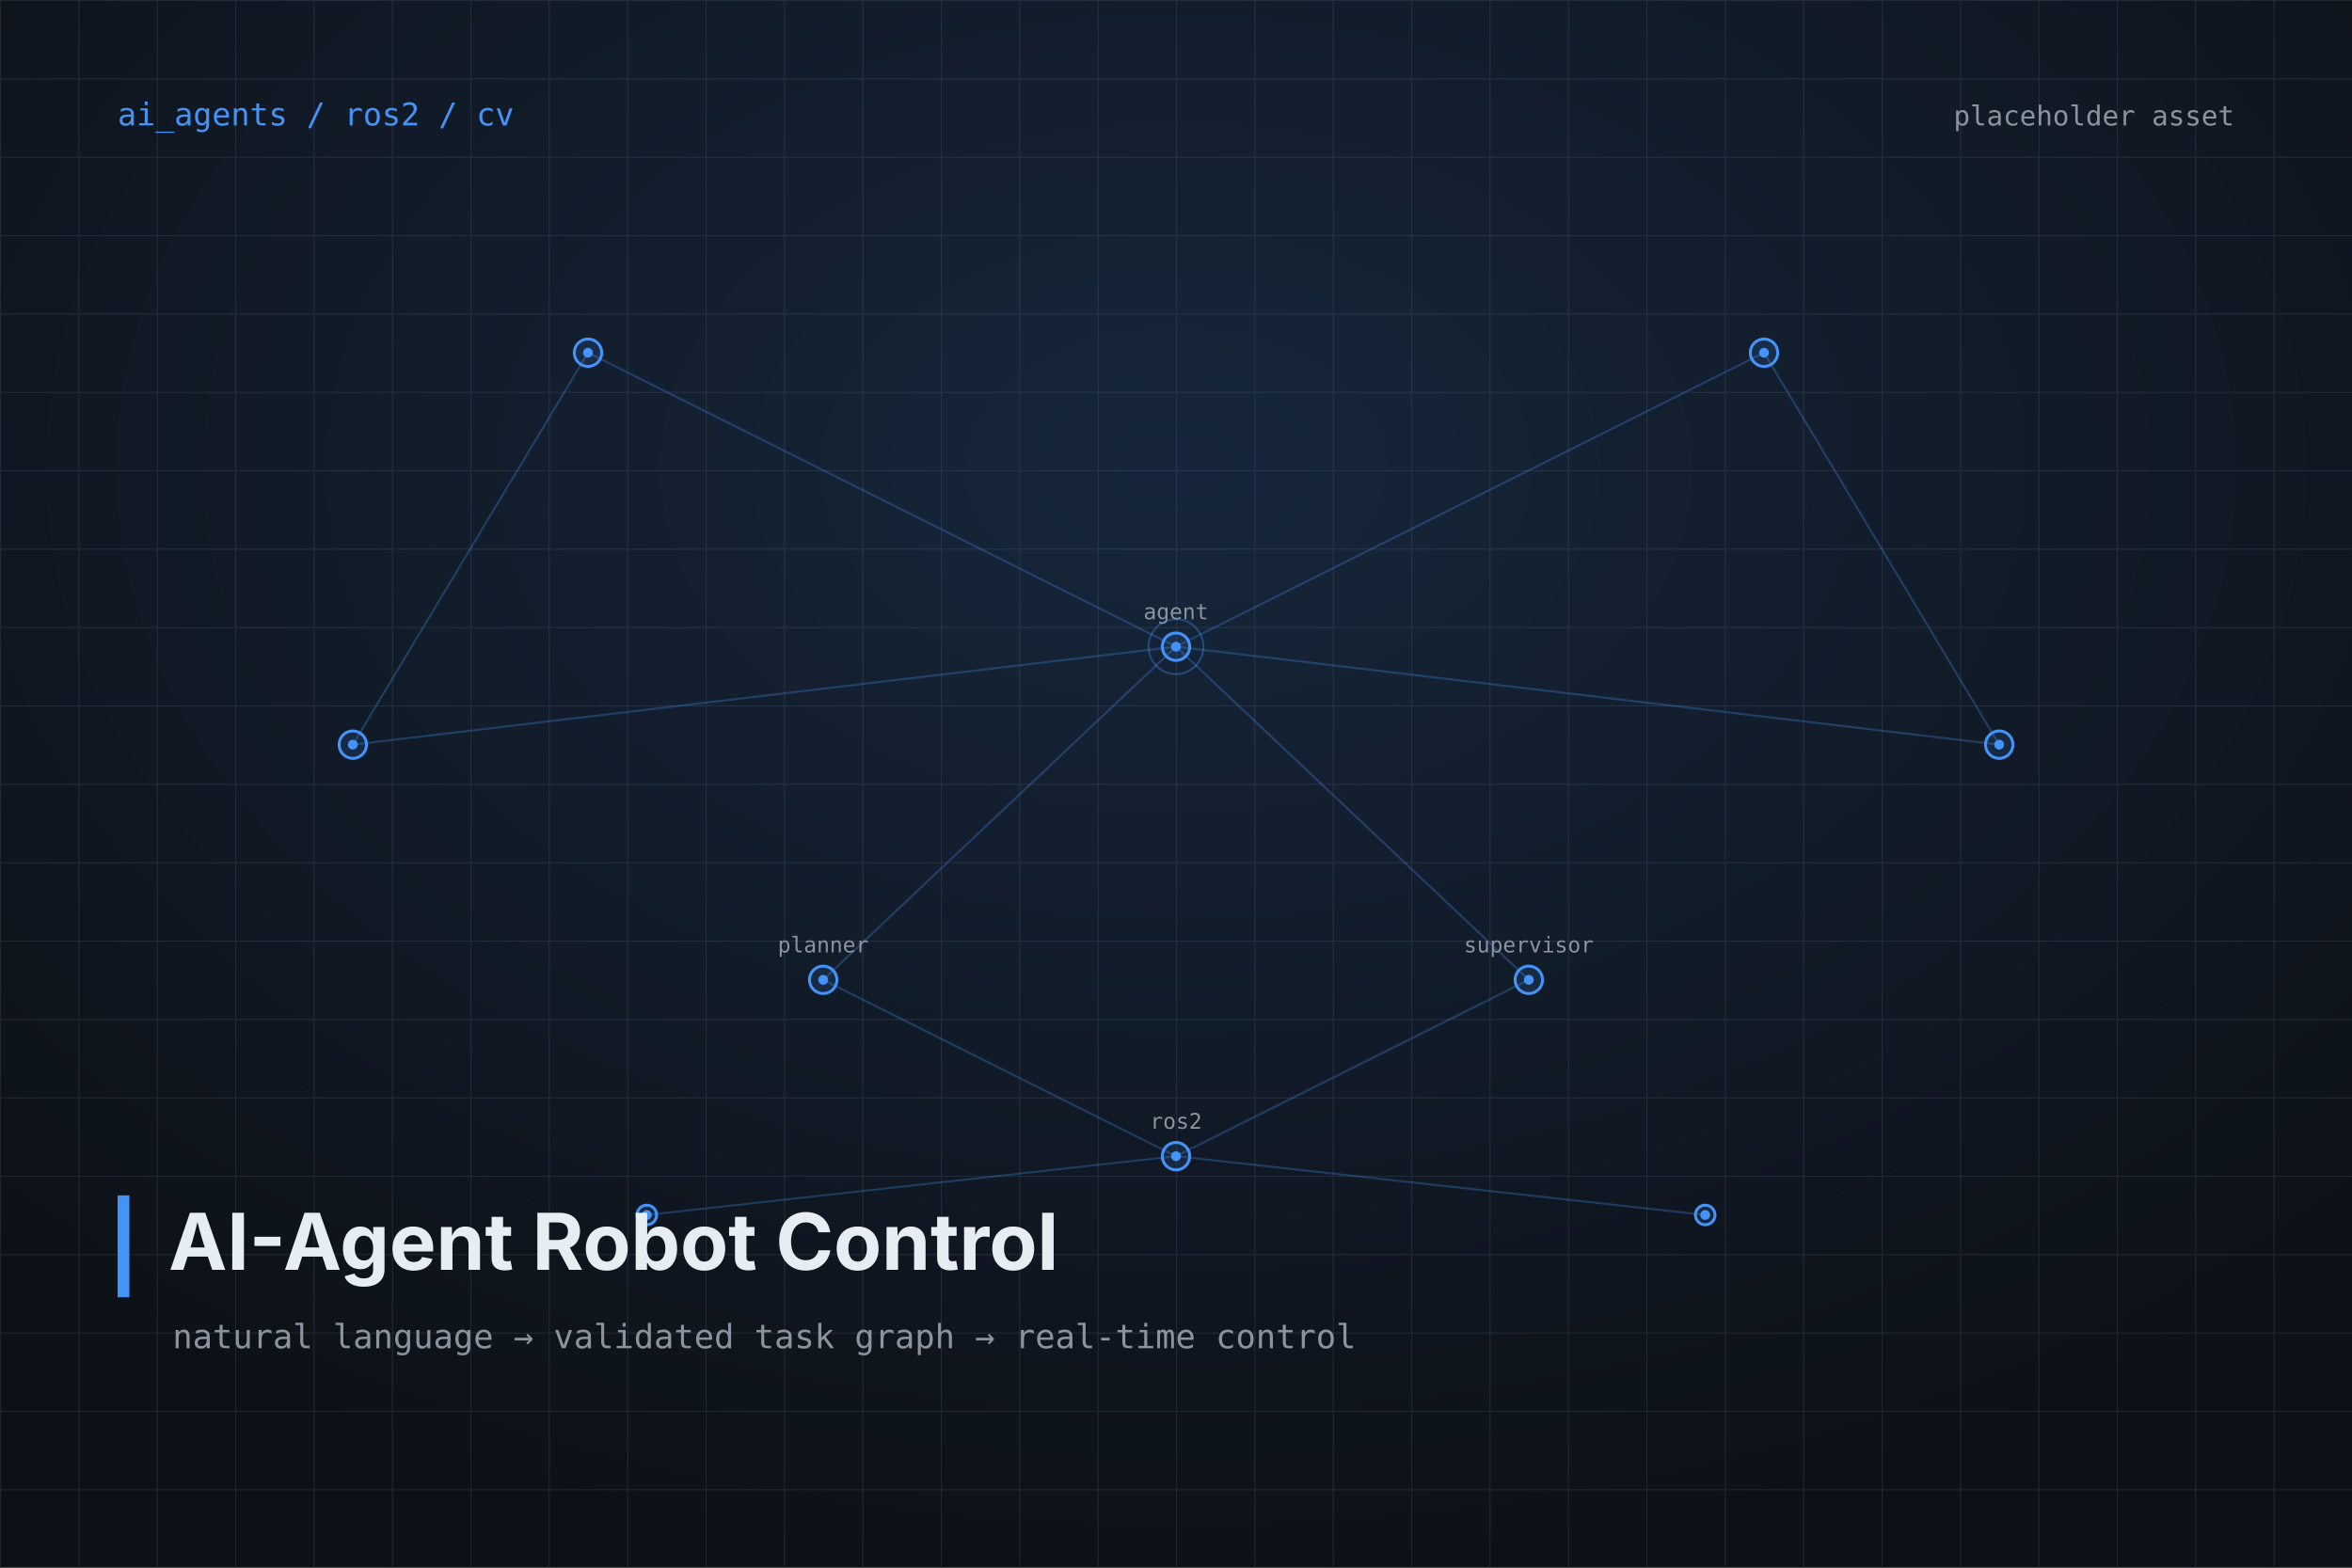
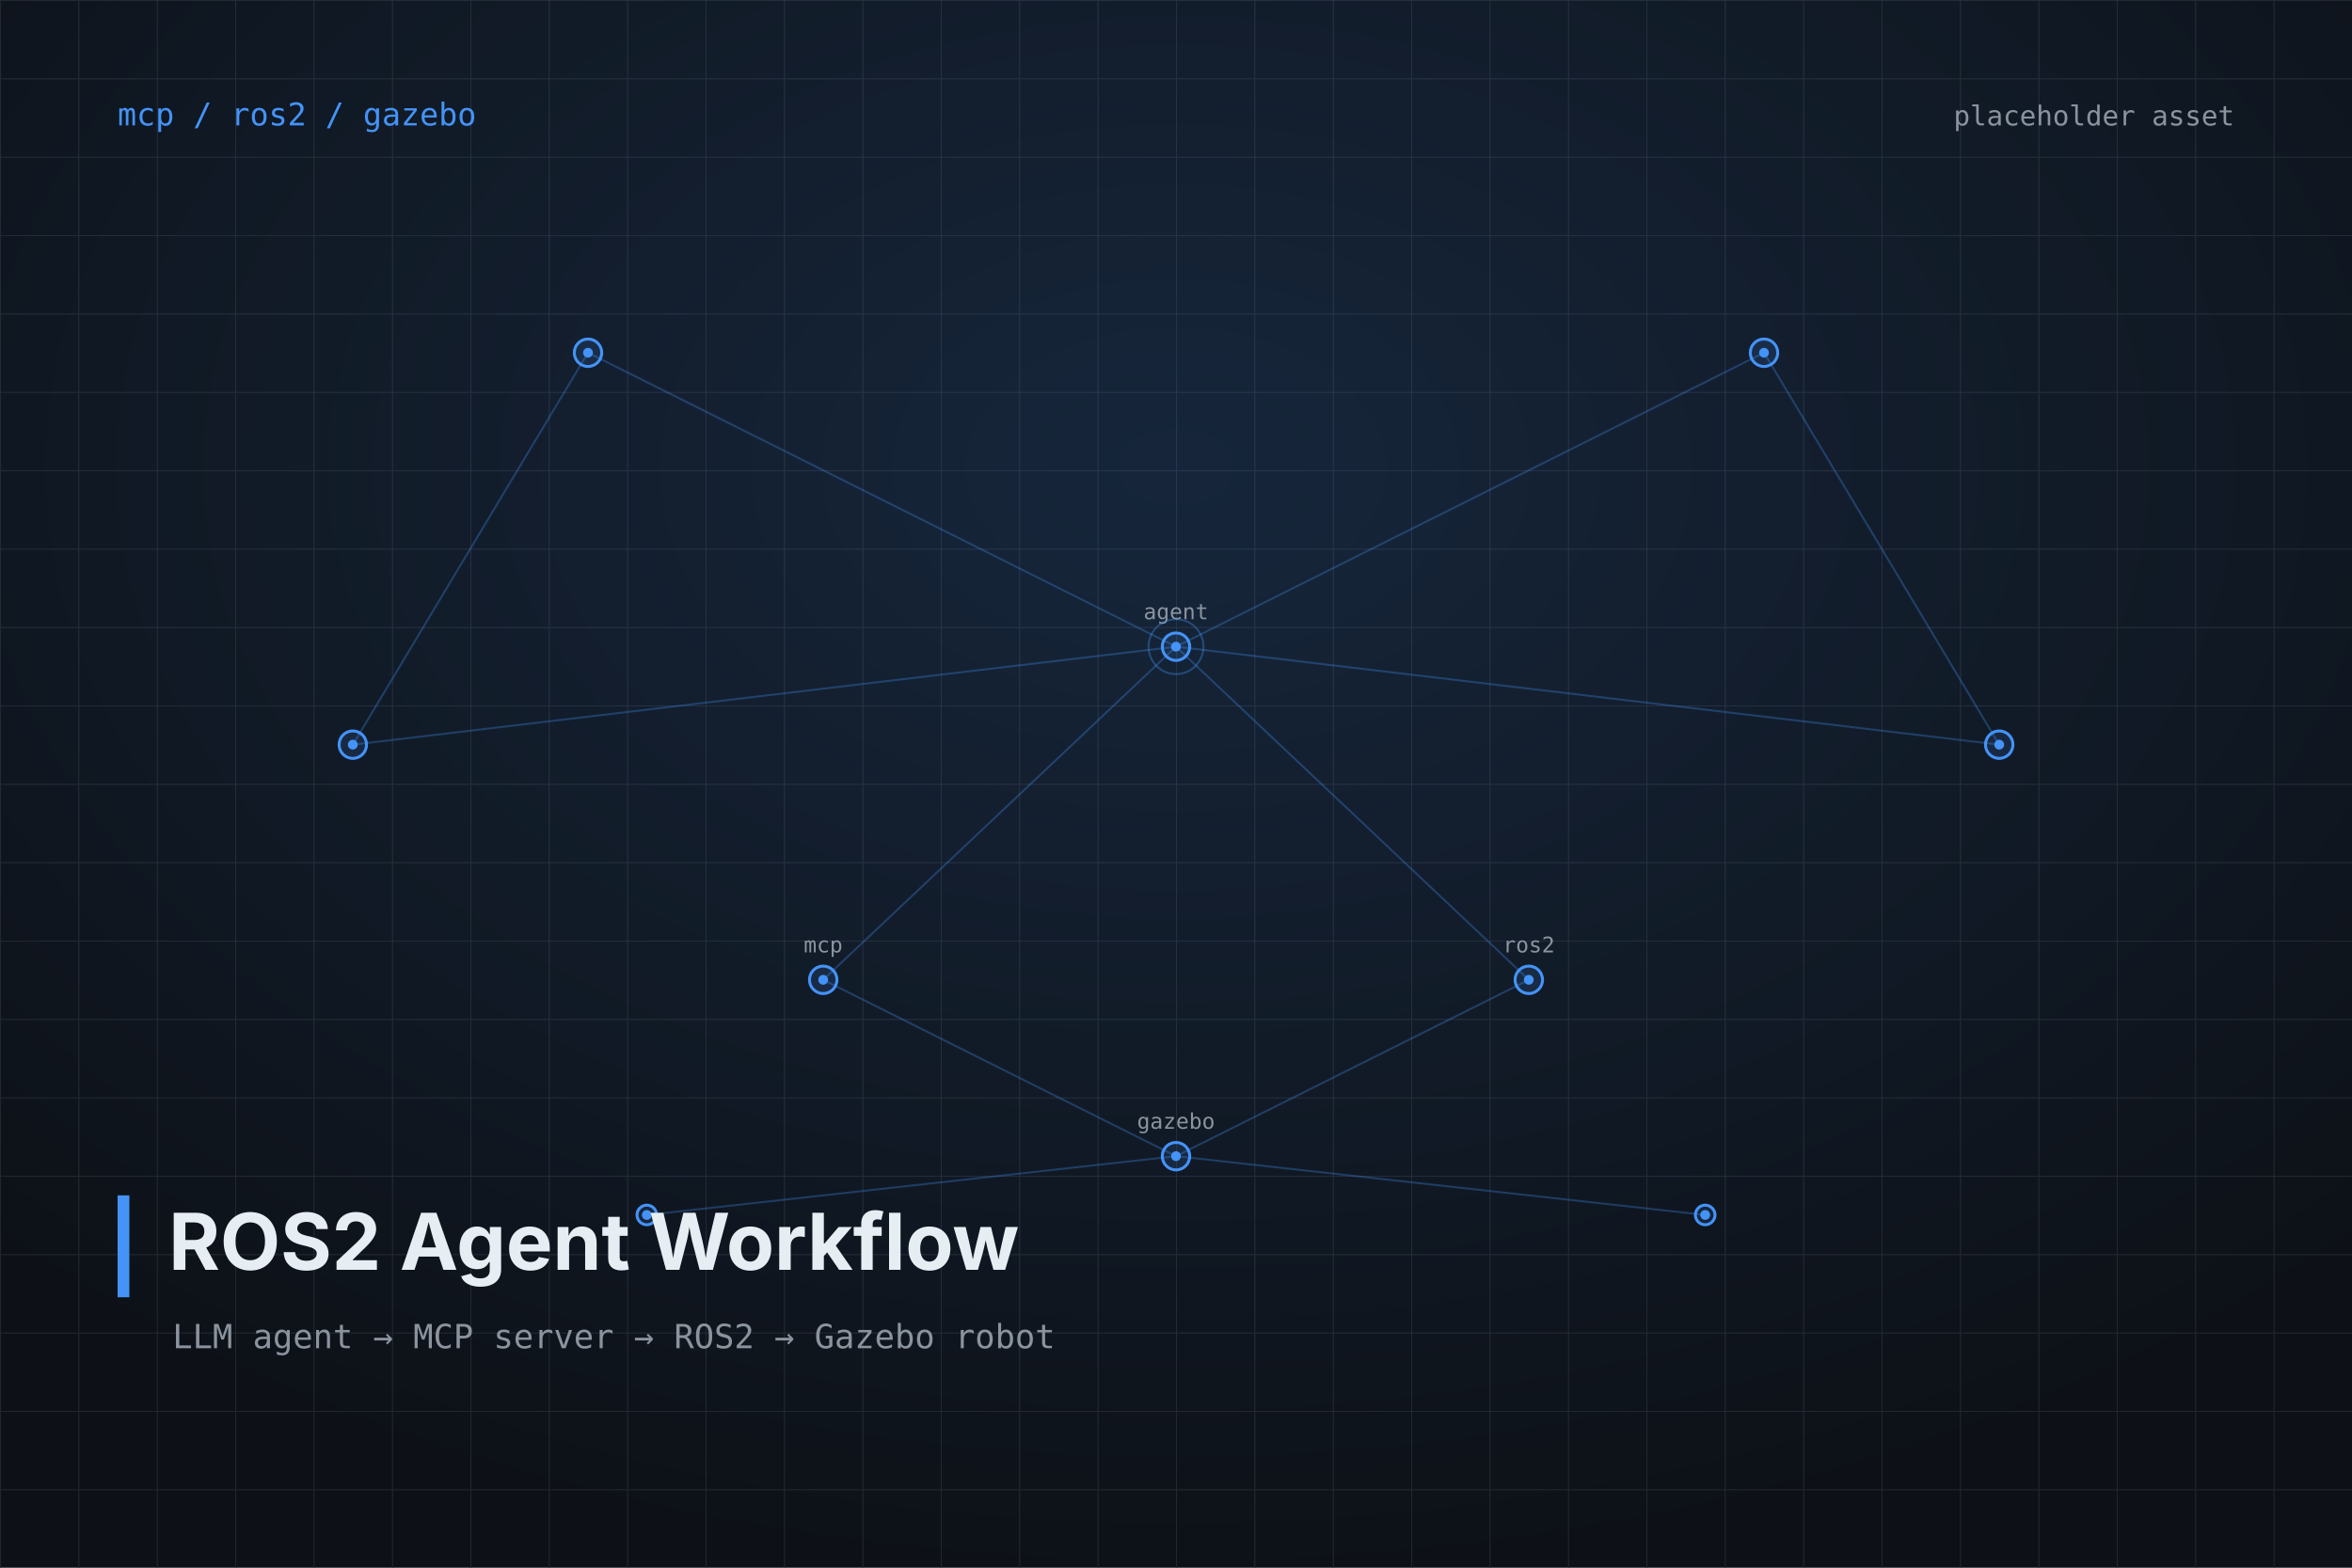
- <svg xmlns="http://www.w3.org/2000/svg" width="1200" height="800" viewBox="0 0 1200 800" role="img" aria-label="AI-Agent Robot Control">
+ <svg xmlns="http://www.w3.org/2000/svg" width="1200" height="800" viewBox="0 0 1200 800" role="img" aria-label="ROS2 Agent Workflow">
  <rect width="1200" height="800" fill="#0d1117" />
  <defs>
    <pattern id="grid" width="40" height="40" patternUnits="userSpaceOnUse">
      <path d="M 40 0 L 0 0 0 40" fill="none" stroke="#21262d" stroke-width="1" />
    </pattern>
    <radialGradient id="glow" cx="50%" cy="30%" r="70%">
      <stop offset="0%" stop-color="#4493f8" stop-opacity="0.16" />
      <stop offset="100%" stop-color="#4493f8" stop-opacity="0" />
    </radialGradient>
  </defs>
  <rect width="1200" height="800" fill="url(#grid)" />
  <rect width="1200" height="800" fill="url(#glow)" />
-   <text x="60" y="64" font-family="monospace" font-size="16" fill="#4493f8">ai_agents / ros2 / cv</text>
+   <text x="60" y="64" font-family="monospace" font-size="16" fill="#4493f8">mcp / ros2 / gazebo</text>
  <text x="1140" y="64" text-anchor="end" font-family="monospace" font-size="14" fill="#8b949e">placeholder asset</text>
  <line x1="600" y1="330" x2="300" y2="180" stroke="#4493f8" stroke-width="1" opacity="0.3" />
  <line x1="600" y1="330" x2="900" y2="180" stroke="#4493f8" stroke-width="1" opacity="0.3" />
  <line x1="600" y1="330" x2="180" y2="380" stroke="#4493f8" stroke-width="1" opacity="0.3" />
  <line x1="600" y1="330" x2="1020" y2="380" stroke="#4493f8" stroke-width="1" opacity="0.3" />
  <line x1="600" y1="330" x2="420" y2="500" stroke="#4493f8" stroke-width="1" opacity="0.3" />
  <line x1="600" y1="330" x2="780" y2="500" stroke="#4493f8" stroke-width="1" opacity="0.3" />
  <line x1="420" y1="500" x2="600" y2="590" stroke="#4493f8" stroke-width="1" opacity="0.3" />
  <line x1="780" y1="500" x2="600" y2="590" stroke="#4493f8" stroke-width="1" opacity="0.3" />
  <line x1="600" y1="590" x2="330" y2="620" stroke="#4493f8" stroke-width="1" opacity="0.3" />
  <line x1="600" y1="590" x2="870" y2="620" stroke="#4493f8" stroke-width="1" opacity="0.3" />
  <line x1="300" y1="180" x2="180" y2="380" stroke="#4493f8" stroke-width="1" opacity="0.3" />
  <line x1="900" y1="180" x2="1020" y2="380" stroke="#4493f8" stroke-width="1" opacity="0.3" />
  <circle cx="600" cy="330" r="7" fill="#4493f822" stroke="#4493f8" stroke-width="1.5" />
  <circle cx="600" cy="330" r="2.5" fill="#4493f8" />
  <text x="600" y="316" text-anchor="middle" font-family="monospace" font-size="11" fill="#8b949e">agent</text>
  <circle cx="600" cy="330" r="14" fill="none" stroke="#4493f8" stroke-width="1" opacity="0.35" />
  <circle cx="300" cy="180" r="7" fill="#4493f822" stroke="#4493f8" stroke-width="1.5" />
  <circle cx="300" cy="180" r="2.5" fill="#4493f8" />
  <circle cx="900" cy="180" r="7" fill="#4493f822" stroke="#4493f8" stroke-width="1.5" />
  <circle cx="900" cy="180" r="2.5" fill="#4493f8" />
  <circle cx="180" cy="380" r="7" fill="#4493f822" stroke="#4493f8" stroke-width="1.5" />
  <circle cx="180" cy="380" r="2.5" fill="#4493f8" />
  <circle cx="1020" cy="380" r="7" fill="#4493f822" stroke="#4493f8" stroke-width="1.5" />
  <circle cx="1020" cy="380" r="2.5" fill="#4493f8" />
  <circle cx="420" cy="500" r="7" fill="#4493f822" stroke="#4493f8" stroke-width="1.5" />
  <circle cx="420" cy="500" r="2.5" fill="#4493f8" />
-   <text x="420" y="486" text-anchor="middle" font-family="monospace" font-size="11" fill="#8b949e">planner</text>
+   <text x="420" y="486" text-anchor="middle" font-family="monospace" font-size="11" fill="#8b949e">mcp</text>
  <circle cx="780" cy="500" r="7" fill="#4493f822" stroke="#4493f8" stroke-width="1.5" />
  <circle cx="780" cy="500" r="2.5" fill="#4493f8" />
-   <text x="780" y="486" text-anchor="middle" font-family="monospace" font-size="11" fill="#8b949e">supervisor</text>
+   <text x="780" y="486" text-anchor="middle" font-family="monospace" font-size="11" fill="#8b949e">ros2</text>
  <circle cx="600" cy="590" r="7" fill="#4493f822" stroke="#4493f8" stroke-width="1.5" />
  <circle cx="600" cy="590" r="2.5" fill="#4493f8" />
-   <text x="600" y="576" text-anchor="middle" font-family="monospace" font-size="11" fill="#8b949e">ros2</text>
+   <text x="600" y="576" text-anchor="middle" font-family="monospace" font-size="11" fill="#8b949e">gazebo</text>
  <circle cx="330" cy="620" r="5" fill="#4493f822" stroke="#4493f8" stroke-width="1.5" />
  <circle cx="330" cy="620" r="2.5" fill="#4493f8" />
  <circle cx="870" cy="620" r="5" fill="#4493f822" stroke="#4493f8" stroke-width="1.5" />
  <circle cx="870" cy="620" r="2.5" fill="#4493f8" />
  <rect x="60" y="610" width="6" height="52" fill="#4493f8" />
-   <text x="86" y="648" font-family="Inter, system-ui, sans-serif" font-size="40" font-weight="700" fill="#e6edf3">AI-Agent Robot Control</text>
-   <text x="88" y="688" font-family="monospace" font-size="17" fill="#8b949e">natural language → validated task graph → real-time control</text>
+   <text x="86" y="648" font-family="Inter, system-ui, sans-serif" font-size="40" font-weight="700" fill="#e6edf3">ROS2 Agent Workflow</text>
+   <text x="88" y="688" font-family="monospace" font-size="17" fill="#8b949e">LLM agent → MCP server → ROS2 → Gazebo robot</text>
</svg>
